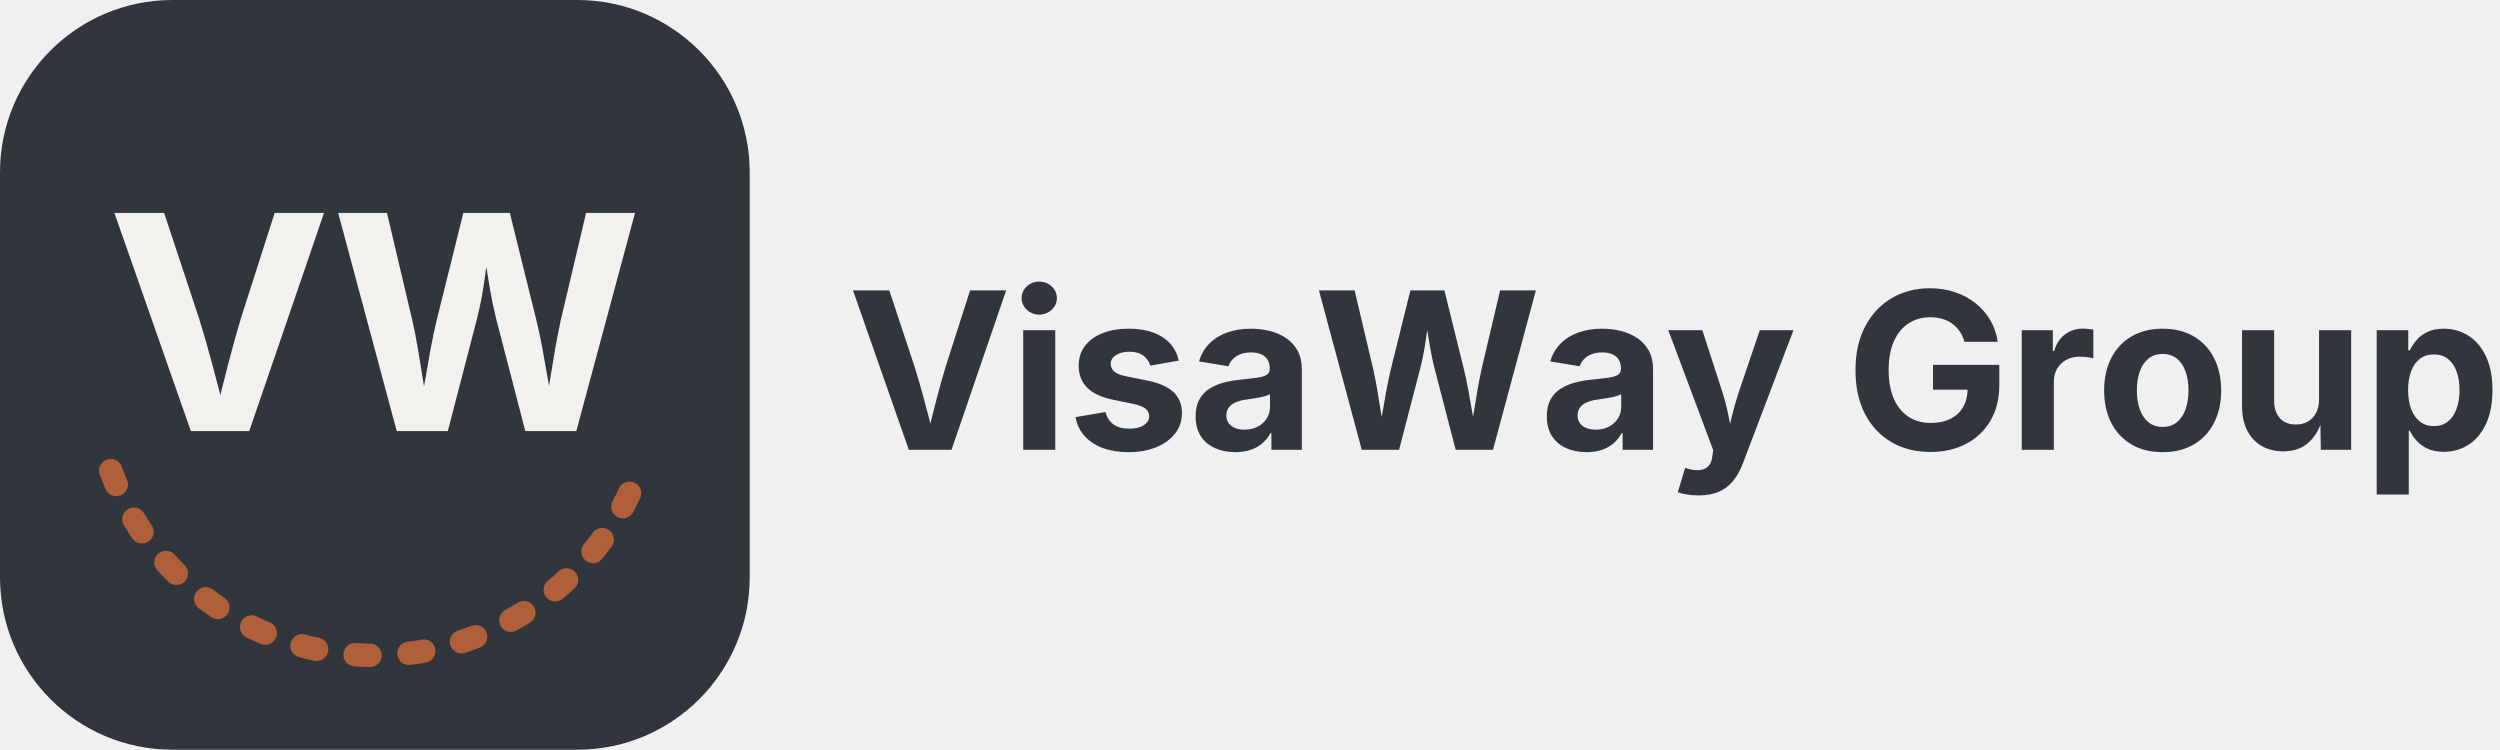
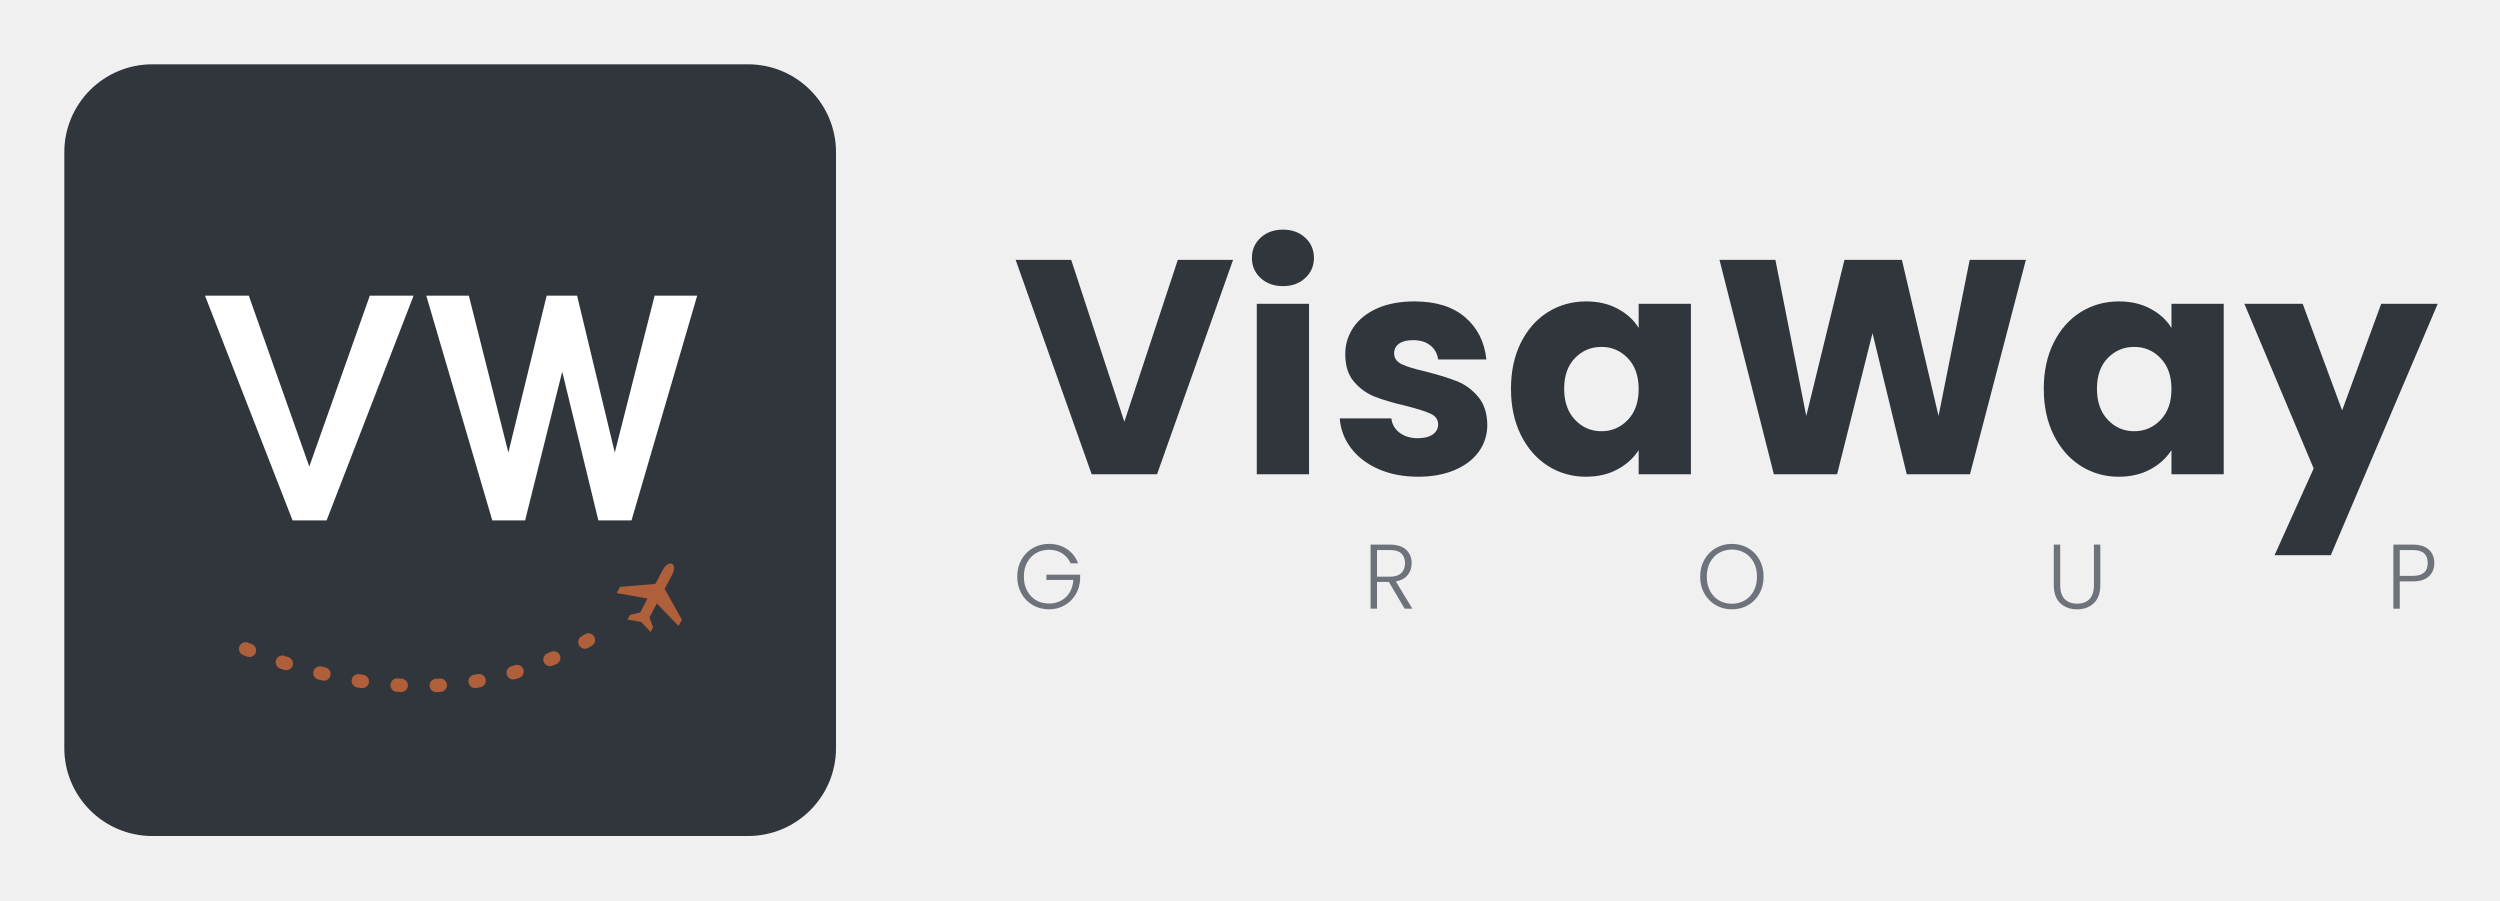
- <svg xmlns="http://www.w3.org/2000/svg" viewBox="0 0 867 260" width="867" height="260">
-   <rect width="260" height="260" rx="59.8" fill="#31363D" />
-   <g fill="#F2F1EE" transform="translate(37.2,149.5)">
-     <path transform="translate(0,0) scale(0.05078,-0.05078)" d="M570.8 0 48.8 1490H388.1L626.4 771.2Q669.1 634.8 713.1 471.3Q757.1 307.9 805.7 114.3H740.1Q787.6 310.2 829.7 472.5Q871.9 634.8 913 771.2L1143.3 1490H1480.3L969.7 0Z" />
-     <path transform="translate(77.6,0) scale(0.05078,-0.05078)" d="M448.8 0 48.8 1490H382.1L554.9 757.4Q576.1 665 593.6 560.3Q611.1 455.7 627.9 350.4Q644.8 245.1 660.9 147.9H607.1Q625.4 245.1 643 350.4Q660.6 455.7 680 560.3Q699.3 665 721.6 757.4L903.7 1490H1221.2L1402.4 757.4Q1425.1 665 1444.3 560.3Q1463.4 455.7 1481.5 350.4Q1499.5 245.1 1517.8 147.9H1462.1Q1479.2 245.1 1495.8 350.4Q1512.3 455.7 1530.6 560.3Q1548.9 665 1569 757.4L1741.9 1490H2076.2L1675.2 0H1326.7L1129.1 762Q1097 889.1 1074.3 1037.3Q1051.6 1185.5 1024.2 1341.5H1099.8Q1069.2 1189.2 1049.5 1042.9Q1029.9 896.6 995.5 762L797.7 0Z" />
+ <svg xmlns="http://www.w3.org/2000/svg" viewBox="0 0 622 224" width="622" height="224">
+   <rect x="16.00" y="16.00" width="192.00" height="192.00" rx="21.89" fill="#31363D" />
+   <path transform="translate(50.40,129.47)" d="M0.6 -55.91L22.39 0L30.86 0L52.5 -55.91L41.61 -55.91L26.55 -13.39L11.5 -55.91L0.6 -55.91ZM55.66 -55.91L72.08 0L80.25 0L89.48 -37L98.47 0L106.72 0L123.06 -55.91L112.47 -55.91L102.56 -16.87L93.18 -55.91L85.61 -55.91L76.08 -16.87L66.25 -55.91L55.66 -55.91Z" fill="#FFFFFF" />
+   <path d="M61.12 161.44 Q 112.00 181.79 149.82 157.12" fill="none" stroke="#AF5F39" stroke-width="3.34" stroke-dasharray="1 8.73" stroke-linecap="round" />
+   <g transform="translate(162.88,148.38) rotate(28) scale(0.2179)">
+     <path d="M0 -42 C4 -42 6 -37 6 -30 L6 -13 L40 9 L40 17 L6 6 L6 24 L15 32 L15 38 L0 33 L-15 38 L-15 32 L-6 24 L-6 6 L-40 17 L-40 9 L-6 -13 L-6 -30 C-6 -37 -4 -42 0 -42 Z" fill="#AF5F39" />
  </g>
-   <path d="M 38.4 163.2 A 97.5 97.5 0 0 0 221.6 163.2" fill="none" stroke="#AF5F39" stroke-width="8.1" stroke-linecap="round" stroke-dasharray="5.2 13.5" />
-   <g fill="#31363D" transform="translate(294,156)">
-     <path transform="translate(0,0) scale(0.03711,-0.03711)" d="M570.8 0 48.8 1490H388.1L626.4 771.2Q669.1 634.8 713.1 471.3Q757.1 307.9 805.7 114.3H740.1Q787.6 310.2 829.7 472.5Q871.9 634.8 913 771.2L1143.3 1490H1480.3L969.7 0Z" />
-     <path transform="translate(56.1,0) scale(0.03711,-0.03711)" d="M127.8 0V1118H427.6V0ZM277.6 1263.7Q209.9 1263.7 161.5 1309Q113.2 1354.3 113.2 1417.7Q113.2 1482.4 161.5 1527.2Q209.9 1571.9 277.6 1571.9Q345.7 1571.9 394.1 1527.2Q442.5 1482.5 442.5 1417.8Q442.5 1354.3 394.1 1309Q345.7 1263.7 277.6 1263.7Z" />
-     <path transform="translate(76.1,0) scale(0.03711,-0.03711)" d="M572 -21.8Q437 -21.8 333 16.8Q228.9 55.4 163.1 128.7Q97.2 202 77.8 305.6L357.3 353.6Q379.1 275.6 434 236.7Q488.9 197.7 580.8 197.7Q666.5 197.7 716.3 230.4Q766.1 263.2 766.1 313.3Q766.1 357.2 730.7 385.2Q695.3 413.2 621.5 428.4L429 468.1Q267.3 501.4 187.4 580.6Q107.4 659.9 107.4 785.5Q107.4 892.8 166 970.4Q224.6 1047.9 330 1090Q435.4 1132 576.5 1132Q709.3 1132 806.3 1095.3Q903.3 1058.7 963 992Q1022.6 925.3 1043.3 833.8L777.2 787Q759.6 844.3 711.2 880.6Q662.8 916.9 581.3 916.9Q507.2 916.9 457.2 885.8Q407.2 854.6 407.2 803.5Q407.2 761.5 439.5 732.3Q471.8 703.2 550.9 686.7L751.7 646.7Q914 613.9 993.2 539.2Q1072.4 464.6 1072.4 344.7Q1072.4 234.8 1008.3 152.4Q944.1 69.9 831.4 24Q718.7 -21.8 572 -21.8Z" />
-     <path transform="translate(118.1,0) scale(0.03711,-0.03711)" d="M440.2 -21.7Q333.7 -21.7 249.3 15.9Q165 53.5 116.7 127.8Q68.4 202.1 68.4 312.6Q68.4 406.4 102.6 469.1Q136.8 531.8 196.3 570.1Q255.7 608.4 331.4 628.4Q407 648.3 489.9 656.2Q586.7 665.9 646.2 674.6Q705.6 683.2 733.4 701.5Q761.2 719.9 761.2 756V760.9Q761.2 808.8 740.9 841.9Q720.6 875 681.5 892.7Q642.5 910.3 585.6 910.3Q528.2 910.3 485.3 892.8Q442.3 875.4 414.9 846.3Q387.5 817.1 375.5 780.8L100.4 826.5Q128.8 924.2 195.9 992.2Q262.9 1060.2 362.6 1096.1Q462.2 1132 586.5 1132Q676.5 1132 761.5 1110.7Q846.5 1089.3 914.1 1043.9Q981.7 998.5 1021.4 926.5Q1061.1 854.5 1061.1 752.7V0H776.7V155.2H766.8Q739.7 103.3 694.8 63.4Q649.8 23.5 586.6 0.9Q523.3 -21.7 440.2 -21.7ZM524.7 188.6Q595.5 188.6 649.1 216.8Q702.7 245 733.1 292.9Q763.4 340.9 763.4 399.7V520.7Q749.7 511.4 723 503.4Q696.2 495.3 663.3 488.9Q630.4 482.5 598.3 477.9Q566.2 473.2 541.3 469.6Q486 462.2 444.1 444.3Q402.2 426.4 379 396.5Q355.8 366.5 355.8 321.4Q355.8 278 377.7 248.4Q399.6 218.9 437.5 203.8Q475.5 188.6 524.7 188.6Z" />
-     <path transform="translate(161.6,0) scale(0.03711,-0.03711)" d="M448.8 0 48.8 1490H382.1L554.9 757.4Q576.1 665 593.6 560.3Q611.1 455.7 627.9 350.4Q644.8 245.1 660.9 147.9H607.1Q625.4 245.1 643 350.4Q660.6 455.7 680 560.3Q699.3 665 721.6 757.4L903.7 1490H1221.2L1402.4 757.4Q1425.1 665 1444.3 560.3Q1463.4 455.7 1481.5 350.4Q1499.5 245.1 1517.8 147.9H1462.1Q1479.2 245.1 1495.8 350.4Q1512.3 455.7 1530.6 560.3Q1548.9 665 1569 757.4L1741.9 1490H2076.2L1675.2 0H1326.7L1129.1 762Q1097 889.1 1074.3 1037.3Q1051.6 1185.5 1024.2 1341.5H1099.8Q1069.2 1189.2 1049.5 1042.9Q1029.9 896.6 995.5 762L797.7 0Z" />
-     <path transform="translate(239.9,0) scale(0.03711,-0.03711)" d="M440.2 -21.7Q333.7 -21.7 249.3 15.9Q165 53.5 116.7 127.8Q68.4 202.1 68.4 312.6Q68.4 406.4 102.6 469.1Q136.8 531.8 196.3 570.1Q255.7 608.4 331.4 628.4Q407 648.3 489.9 656.2Q586.7 665.9 646.2 674.6Q705.6 683.2 733.4 701.5Q761.2 719.9 761.2 756V760.9Q761.2 808.8 740.9 841.9Q720.6 875 681.5 892.7Q642.5 910.3 585.6 910.3Q528.2 910.3 485.3 892.8Q442.3 875.4 414.9 846.3Q387.5 817.1 375.5 780.8L100.4 826.5Q128.8 924.2 195.9 992.2Q262.9 1060.2 362.6 1096.1Q462.2 1132 586.5 1132Q676.5 1132 761.5 1110.7Q846.5 1089.3 914.1 1043.9Q981.7 998.5 1021.4 926.5Q1061.1 854.5 1061.1 752.7V0H776.7V155.2H766.8Q739.7 103.3 694.8 63.4Q649.8 23.5 586.6 0.9Q523.3 -21.7 440.2 -21.7ZM524.7 188.6Q595.5 188.6 649.1 216.8Q702.7 245 733.1 292.9Q763.4 340.9 763.4 399.7V520.7Q749.7 511.4 723 503.4Q696.2 495.3 663.3 488.9Q630.4 482.5 598.3 477.9Q566.2 473.2 541.3 469.6Q486 462.2 444.1 444.3Q402.2 426.4 379 396.5Q355.8 366.5 355.8 321.4Q355.8 278 377.7 248.4Q399.6 218.9 437.5 203.8Q475.5 188.6 524.7 188.6Z" />
-     <path transform="translate(283.4,0) scale(0.03711,-0.03711)" d="M120 -395.8 188.7 -169.6 225.5 -179.5Q286.5 -195.1 333.1 -188.1Q379.7 -181 408.1 -150Q436.6 -119.1 442.5 -63.4L451.3 -3.3L31.3 1118H349.8L537.6 537.6Q572.4 427.7 593.8 317.8Q615.2 208 642.6 88.3H572.8Q600.2 208 626.9 318.6Q653.7 429.2 689.6 537.6L886.4 1118H1201.2L726.4 -131.9Q692.4 -222 639.2 -288.1Q586.1 -354.3 507.1 -390.1Q428.2 -426 315.7 -426Q256.4 -426 204.1 -417.4Q151.8 -408.8 120 -395.8Z" />
-     <path transform="translate(346,0) scale(0.03711,-0.03711)" d="M794.9 -20Q586.2 -20 428.4 72.7Q270.6 165.5 182.2 336.7Q93.9 507.9 93.9 742.9Q93.9 984.8 185.8 1156.3Q277.6 1327.8 434.8 1418.9Q591.9 1510 788.3 1510Q913.9 1510 1022.3 1473.7Q1130.8 1437.3 1215.6 1370.1Q1300.3 1303 1353.8 1211.3Q1407.3 1119.7 1423 1009.5H1112.5Q1097.1 1063.1 1068.6 1105.6Q1040 1148 999.4 1177.9Q958.8 1207.8 907.1 1223.4Q855.4 1239 793.1 1239Q678.3 1239 590.2 1181.7Q502.1 1124.5 452.9 1014.3Q403.7 904.1 403.7 746.2Q403.7 588 452.3 477.5Q501 367.1 589.2 309Q677.4 251 797.1 251Q904.7 251 982.1 290.2Q1059.5 329.4 1100.6 401.5Q1141.6 473.5 1141.6 571.3L1205.7 561.9H818.3V793.8H1437.8V607.6Q1437.8 412.3 1355 271.7Q1272.2 131.2 1127.2 55.6Q982.1 -20 794.9 -20Z" />
-     <path transform="translate(402.4,0) scale(0.03711,-0.03711)" d="M127.8 0V1118H418.4V923.3H430.4Q460.9 1026.7 533.3 1079.8Q605.8 1132.9 699.9 1132.9Q723.1 1132.9 749.8 1130.3Q776.5 1127.7 796.8 1122.9V855Q776.9 861.8 738.7 866.1Q700.5 870.4 667.2 870.4Q598.6 870.4 544 840.6Q489.4 810.9 458.5 758.4Q427.6 705.8 427.6 636.3V0Z" />
-     <path transform="translate(432.7,0) scale(0.03711,-0.03711)" d="M628.1 -21.8Q459.9 -21.8 337.1 50.4Q214.2 122.7 147.8 252.4Q81.3 382.2 81.3 554.2Q81.3 727.5 147.8 857.5Q214.2 987.5 337.1 1059.7Q459.9 1132 628.1 1132Q796.8 1132 919.3 1059.7Q1041.9 987.5 1108.3 857.5Q1174.8 727.5 1174.8 554.2Q1174.8 382.2 1108.3 252.4Q1041.9 122.7 919.3 50.4Q796.8 -21.8 628.1 -21.8ZM628.1 214.2Q708.2 214.2 762 258.7Q815.8 303.2 842.7 380.4Q869.6 457.7 869.6 555.2Q869.6 653.8 842.7 730.7Q815.8 807.6 762 851.8Q708.2 895.9 628.1 895.9Q548 895.9 494.3 851.8Q440.7 807.6 413.8 730.9Q386.9 654.3 386.9 555.2Q386.9 457.7 413.8 380.4Q440.7 303.2 494.3 258.7Q548 214.2 628.1 214.2Z" />
-     <path transform="translate(478.8,0) scale(0.03711,-0.03711)" d="M512.7 -14Q397 -14 310.2 36.5Q223.3 87.1 175.5 181.6Q127.8 276.2 127.8 406.9V1118H427.6V459.2Q427.6 355 481.6 295.8Q535.6 236.6 630.4 236.6Q694.2 236.6 742.9 264.3Q791.5 292 819.3 344.6Q847.2 397.3 847.2 470.7V1118H1147.5V0H863.9L859.6 279.1H877.1Q832.6 138.3 742.5 62.1Q652.4 -14 512.7 -14Z" />
-     <path transform="translate(525.5,0) scale(0.03711,-0.03711)" d="M127.8 -418V1118H422.7V929.8H437.3Q457.9 974.4 496.3 1021.2Q534.6 1068.1 597.8 1100Q661 1132 755.9 1132Q880.3 1132 983 1067.9Q1085.7 1003.9 1147.5 876Q1209.4 748.1 1209.4 557.1Q1209.4 371 1149.4 242.6Q1089.4 114.2 986.4 47.8Q883.4 -18.6 754.2 -18.6Q663.3 -18.6 600.2 12.2Q537.1 43.1 497.8 88.5Q458.5 133.9 437.3 178.9H427.6V-418ZM661.9 221.8Q740.4 221.8 793.6 264.8Q846.9 307.8 874.3 383.8Q901.7 459.9 901.7 558Q901.7 656.2 874.5 731.3Q847.3 806.5 794.1 849Q740.9 891.6 661.9 891.6Q584.8 891.6 531 850.4Q477.2 809.2 449.3 734.5Q421.3 659.9 421.3 558Q421.3 457.2 449.5 381.7Q477.7 306.1 531.7 263.9Q585.7 221.8 661.9 221.8Z" />
-   </g>
+   <path transform="translate(252.00,118.00)" d="M54.79 -53.35L35.87 0L19.61 0L0.69 -53.35L14.51 -53.35L27.74 -13.07L41.04 -53.35L54.79 -53.35ZM67.23 -46.81Q63.81 -46.81 61.63 -48.83Q59.47 -50.85 59.47 -53.81Q59.47 -56.85 61.63 -58.85Q63.81 -60.87 67.23 -60.87Q70.57 -60.87 72.74 -58.85Q74.91 -56.85 74.91 -53.81Q74.91 -50.85 72.74 -48.83Q70.57 -46.81 67.23 -46.81ZM73.69 -42.41L73.69 0L60.69 0L60.69 -42.41L73.69 -42.41ZM100.87 0.61Q95.31 0.61 90.98 -1.29Q86.65 -3.19 84.14 -6.5Q81.63 -9.81 81.33 -13.91L94.17 -13.91Q94.41 -11.71 96.23 -10.33Q98.05 -8.97 100.71 -8.97Q103.15 -8.97 104.48 -9.92Q105.81 -10.87 105.81 -12.39Q105.81 -14.21 103.91 -15.08Q102.01 -15.96 97.75 -17.03Q93.19 -18.09 90.15 -19.26Q87.11 -20.45 84.9 -22.99Q82.7 -25.53 82.7 -29.87Q82.7 -33.51 84.71 -36.52Q86.73 -39.52 90.63 -41.27Q94.55 -43.01 99.95 -43.01Q107.93 -43.01 112.53 -39.06Q117.13 -35.11 117.81 -28.57L105.81 -28.57Q105.5 -30.78 103.86 -32.07Q102.23 -33.37 99.57 -33.37Q97.29 -33.37 96.07 -32.49Q94.86 -31.61 94.86 -30.09Q94.86 -28.27 96.8 -27.36Q98.73 -26.45 102.84 -25.53Q107.55 -24.32 110.51 -23.14Q113.48 -21.97 115.72 -19.34Q117.97 -16.72 118.04 -12.31Q118.04 -8.59 115.95 -5.65Q113.86 -2.73 109.94 -1.06Q106.03 0.61 100.87 0.61ZM123.93 -21.28Q123.93 -27.81 126.4 -32.75Q128.87 -37.69 133.12 -40.35Q137.39 -43.01 142.64 -43.01Q147.11 -43.01 150.5 -41.18Q153.88 -39.37 155.7 -36.41L155.7 -42.41L168.7 -42.41L168.7 0L155.7 0L155.7 -6.01Q153.8 -3.04 150.41 -1.21Q147.04 0.61 142.55 0.61Q137.39 0.61 133.12 -2.09Q128.87 -4.79 126.4 -9.76Q123.93 -14.75 123.93 -21.28ZM155.7 -21.21Q155.7 -26.07 153 -28.88Q150.31 -31.69 146.44 -31.69Q142.55 -31.69 139.86 -28.92Q137.16 -26.15 137.16 -21.28Q137.16 -16.41 139.86 -13.56Q142.55 -10.71 146.44 -10.71Q150.31 -10.71 153 -13.53Q155.7 -16.34 155.7 -21.21ZM252.04 -53.35L238.13 0L222.4 0L213.88 -35.11L205.07 0L189.34 0L175.81 -53.35L189.72 -53.35L197.4 -14.51L206.9 -53.35L221.19 -53.35L230.31 -14.51L238.06 -53.35L252.04 -53.35ZM256.49 -21.28Q256.49 -27.81 258.96 -32.75Q261.43 -37.69 265.68 -40.35Q269.94 -43.01 275.19 -43.01Q279.67 -43.01 283.05 -41.18Q286.44 -39.37 288.26 -36.41L288.26 -42.41L301.26 -42.41L301.26 0L288.26 0L288.26 -6.01Q286.36 -3.04 282.97 -1.21Q279.6 0.61 275.11 0.61Q269.94 0.61 265.68 -2.09Q261.43 -4.79 258.96 -9.76Q256.49 -14.75 256.49 -21.28ZM288.26 -21.21Q288.26 -26.07 285.56 -28.88Q282.86 -31.69 278.99 -31.69Q275.11 -31.69 272.41 -28.92Q269.72 -26.15 269.72 -21.28Q269.72 -16.41 272.41 -13.56Q275.11 -10.71 278.99 -10.71Q282.86 -10.71 285.56 -13.53Q288.26 -16.34 288.26 -21.21ZM354.5 -42.41L327.9 20.14L313.91 20.14L323.64 -1.45L306.4 -42.41L320.91 -42.41L330.72 -15.89L340.44 -42.41L354.5 -42.41Z" fill="#31363D" />
+   <path transform="translate(252.00,151.44)" d="M14.36 -11.29Q13.68 -12.86 12.28 -13.76Q10.88 -14.66 8.98 -14.66Q7.2 -14.66 5.79 -13.84Q4.38 -13.02 3.56 -11.5Q2.74 -9.99 2.74 -7.98Q2.74 -5.97 3.56 -4.45Q4.38 -2.92 5.79 -2.09Q7.2 -1.28 8.98 -1.28Q10.65 -1.28 11.98 -2Q13.32 -2.71 14.13 -4.05Q14.93 -5.38 15.05 -7.16L8.34 -7.16L8.34 -8.46L16.74 -8.46L16.74 -7.3Q16.62 -5.2 15.6 -3.5Q14.57 -1.8 12.85 -0.82Q11.13 0.16 8.98 0.16Q6.77 0.16 4.97 -0.88Q3.17 -1.92 2.13 -3.77Q1.09 -5.63 1.09 -7.98Q1.09 -10.33 2.13 -12.18Q3.17 -14.04 4.97 -15.08Q6.77 -16.12 8.98 -16.12Q11.54 -16.12 13.45 -14.84Q15.37 -13.57 16.23 -11.29L14.36 -11.29ZM97.48 0L93.54 -6.66L90.6 -6.66L90.6 0L89 0L89 -15.94L93.79 -15.94Q96.46 -15.94 97.84 -14.66Q99.22 -13.38 99.22 -11.31Q99.22 -9.58 98.22 -8.35Q97.23 -7.14 95.29 -6.77L99.4 0L97.48 0ZM90.6 -7.96L93.81 -7.96Q95.68 -7.96 96.63 -8.87Q97.57 -9.78 97.57 -11.31Q97.57 -12.88 96.66 -13.74Q95.75 -14.59 93.79 -14.59L90.6 -14.59L90.6 -7.96ZM178.89 0.16Q176.68 0.16 174.88 -0.88Q173.08 -1.92 172.04 -3.77Q171 -5.63 171 -7.98Q171 -10.33 172.04 -12.18Q173.08 -14.04 174.88 -15.08Q176.68 -16.12 178.89 -16.12Q181.13 -16.12 182.93 -15.08Q184.73 -14.04 185.76 -12.18Q186.78 -10.33 186.78 -7.98Q186.78 -5.63 185.76 -3.77Q184.73 -1.92 182.93 -0.88Q181.13 0.16 178.89 0.16ZM178.89 -1.23Q180.67 -1.23 182.08 -2.05Q183.5 -2.87 184.32 -4.41Q185.14 -5.95 185.14 -7.98Q185.14 -10.01 184.32 -11.54Q183.5 -13.06 182.08 -13.88Q180.67 -14.71 178.89 -14.71Q177.11 -14.71 175.7 -13.88Q174.29 -13.06 173.46 -11.54Q172.65 -10.01 172.65 -7.98Q172.65 -5.95 173.46 -4.41Q174.29 -2.87 175.7 -2.05Q177.11 -1.23 178.89 -1.23ZM260.58 -15.94L260.58 -5.91Q260.58 -3.53 261.7 -2.39Q262.83 -1.25 264.79 -1.25Q266.75 -1.25 267.86 -2.38Q268.97 -3.51 268.97 -5.91L268.97 -15.94L270.56 -15.94L270.56 -5.93Q270.56 -2.9 268.95 -1.37Q267.35 0.16 264.77 0.16Q262.19 0.16 260.59 -1.37Q258.98 -2.9 258.98 -5.93L258.98 -15.94L260.58 -15.94ZM353.66 -11.35Q353.66 -9.3 352.31 -8.05Q350.97 -6.79 348.28 -6.79L345.06 -6.79L345.06 0L343.47 0L343.47 -15.94L348.28 -15.94Q350.94 -15.94 352.3 -14.68Q353.66 -13.43 353.66 -11.35ZM348.28 -8.16Q352.02 -8.16 352.02 -11.35Q352.02 -12.95 351.13 -13.77Q350.24 -14.59 348.28 -14.59L345.06 -14.59L345.06 -8.16L348.28 -8.16Z" fill="#6E737B" />
</svg>
